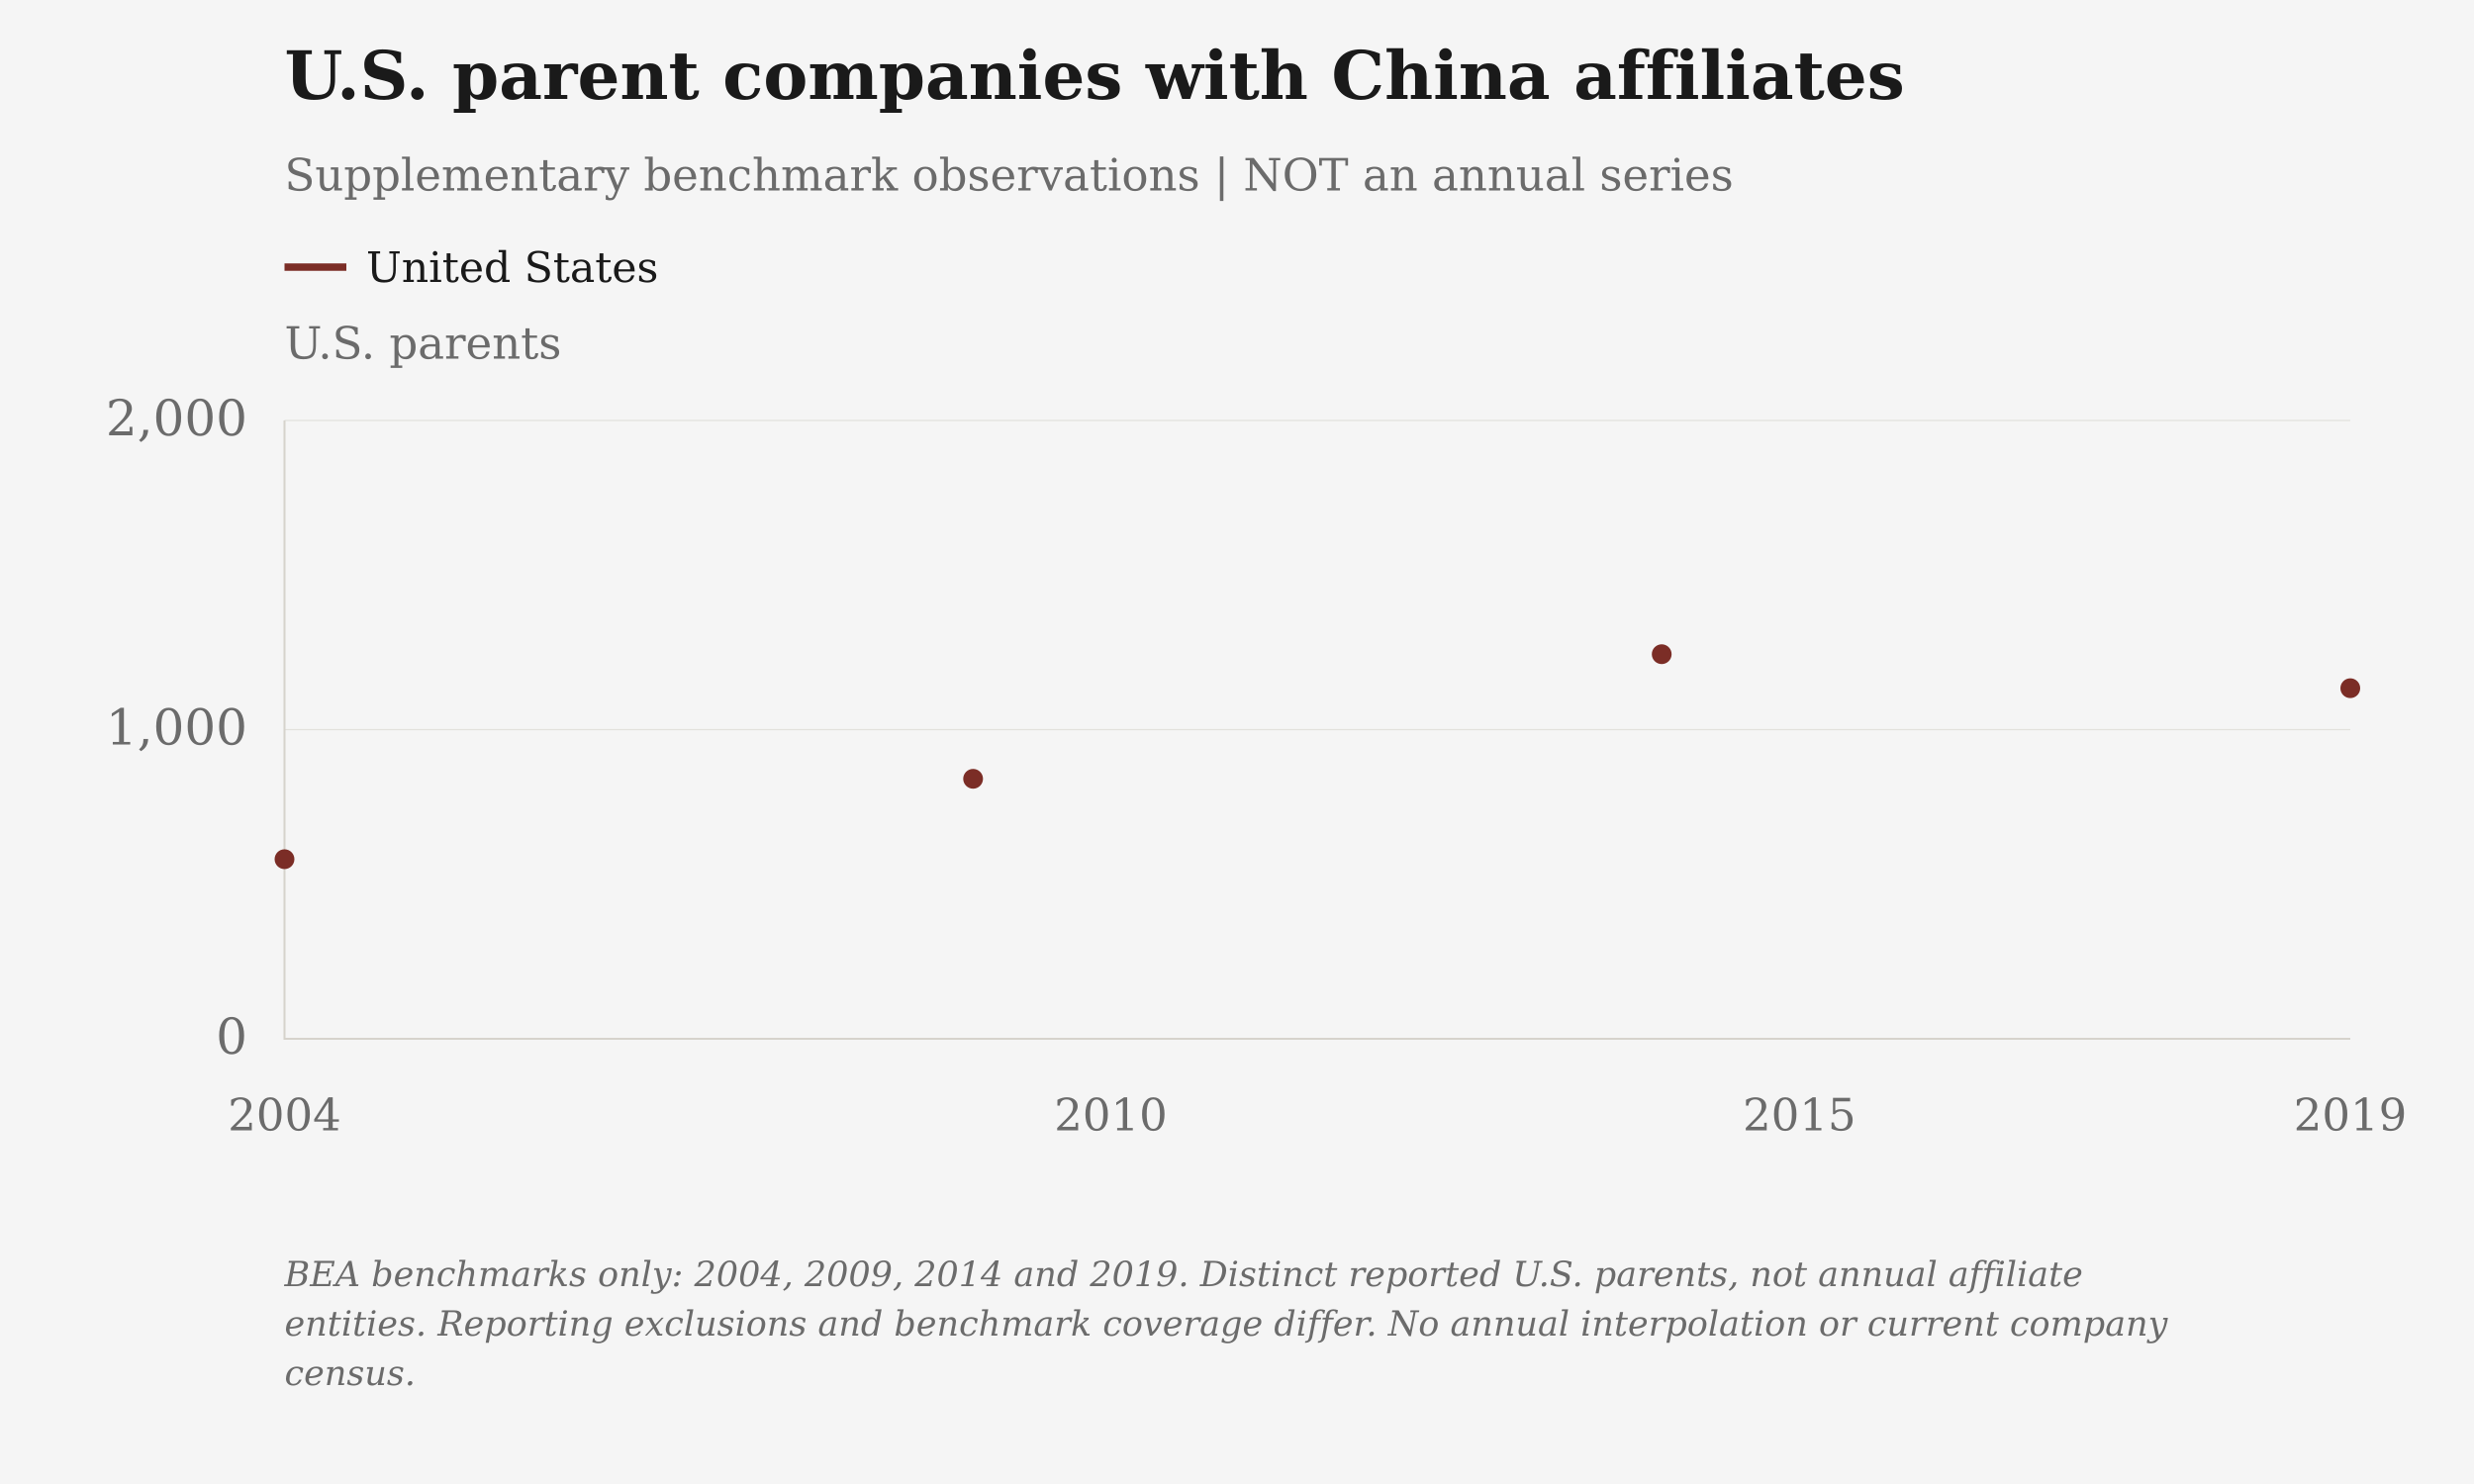
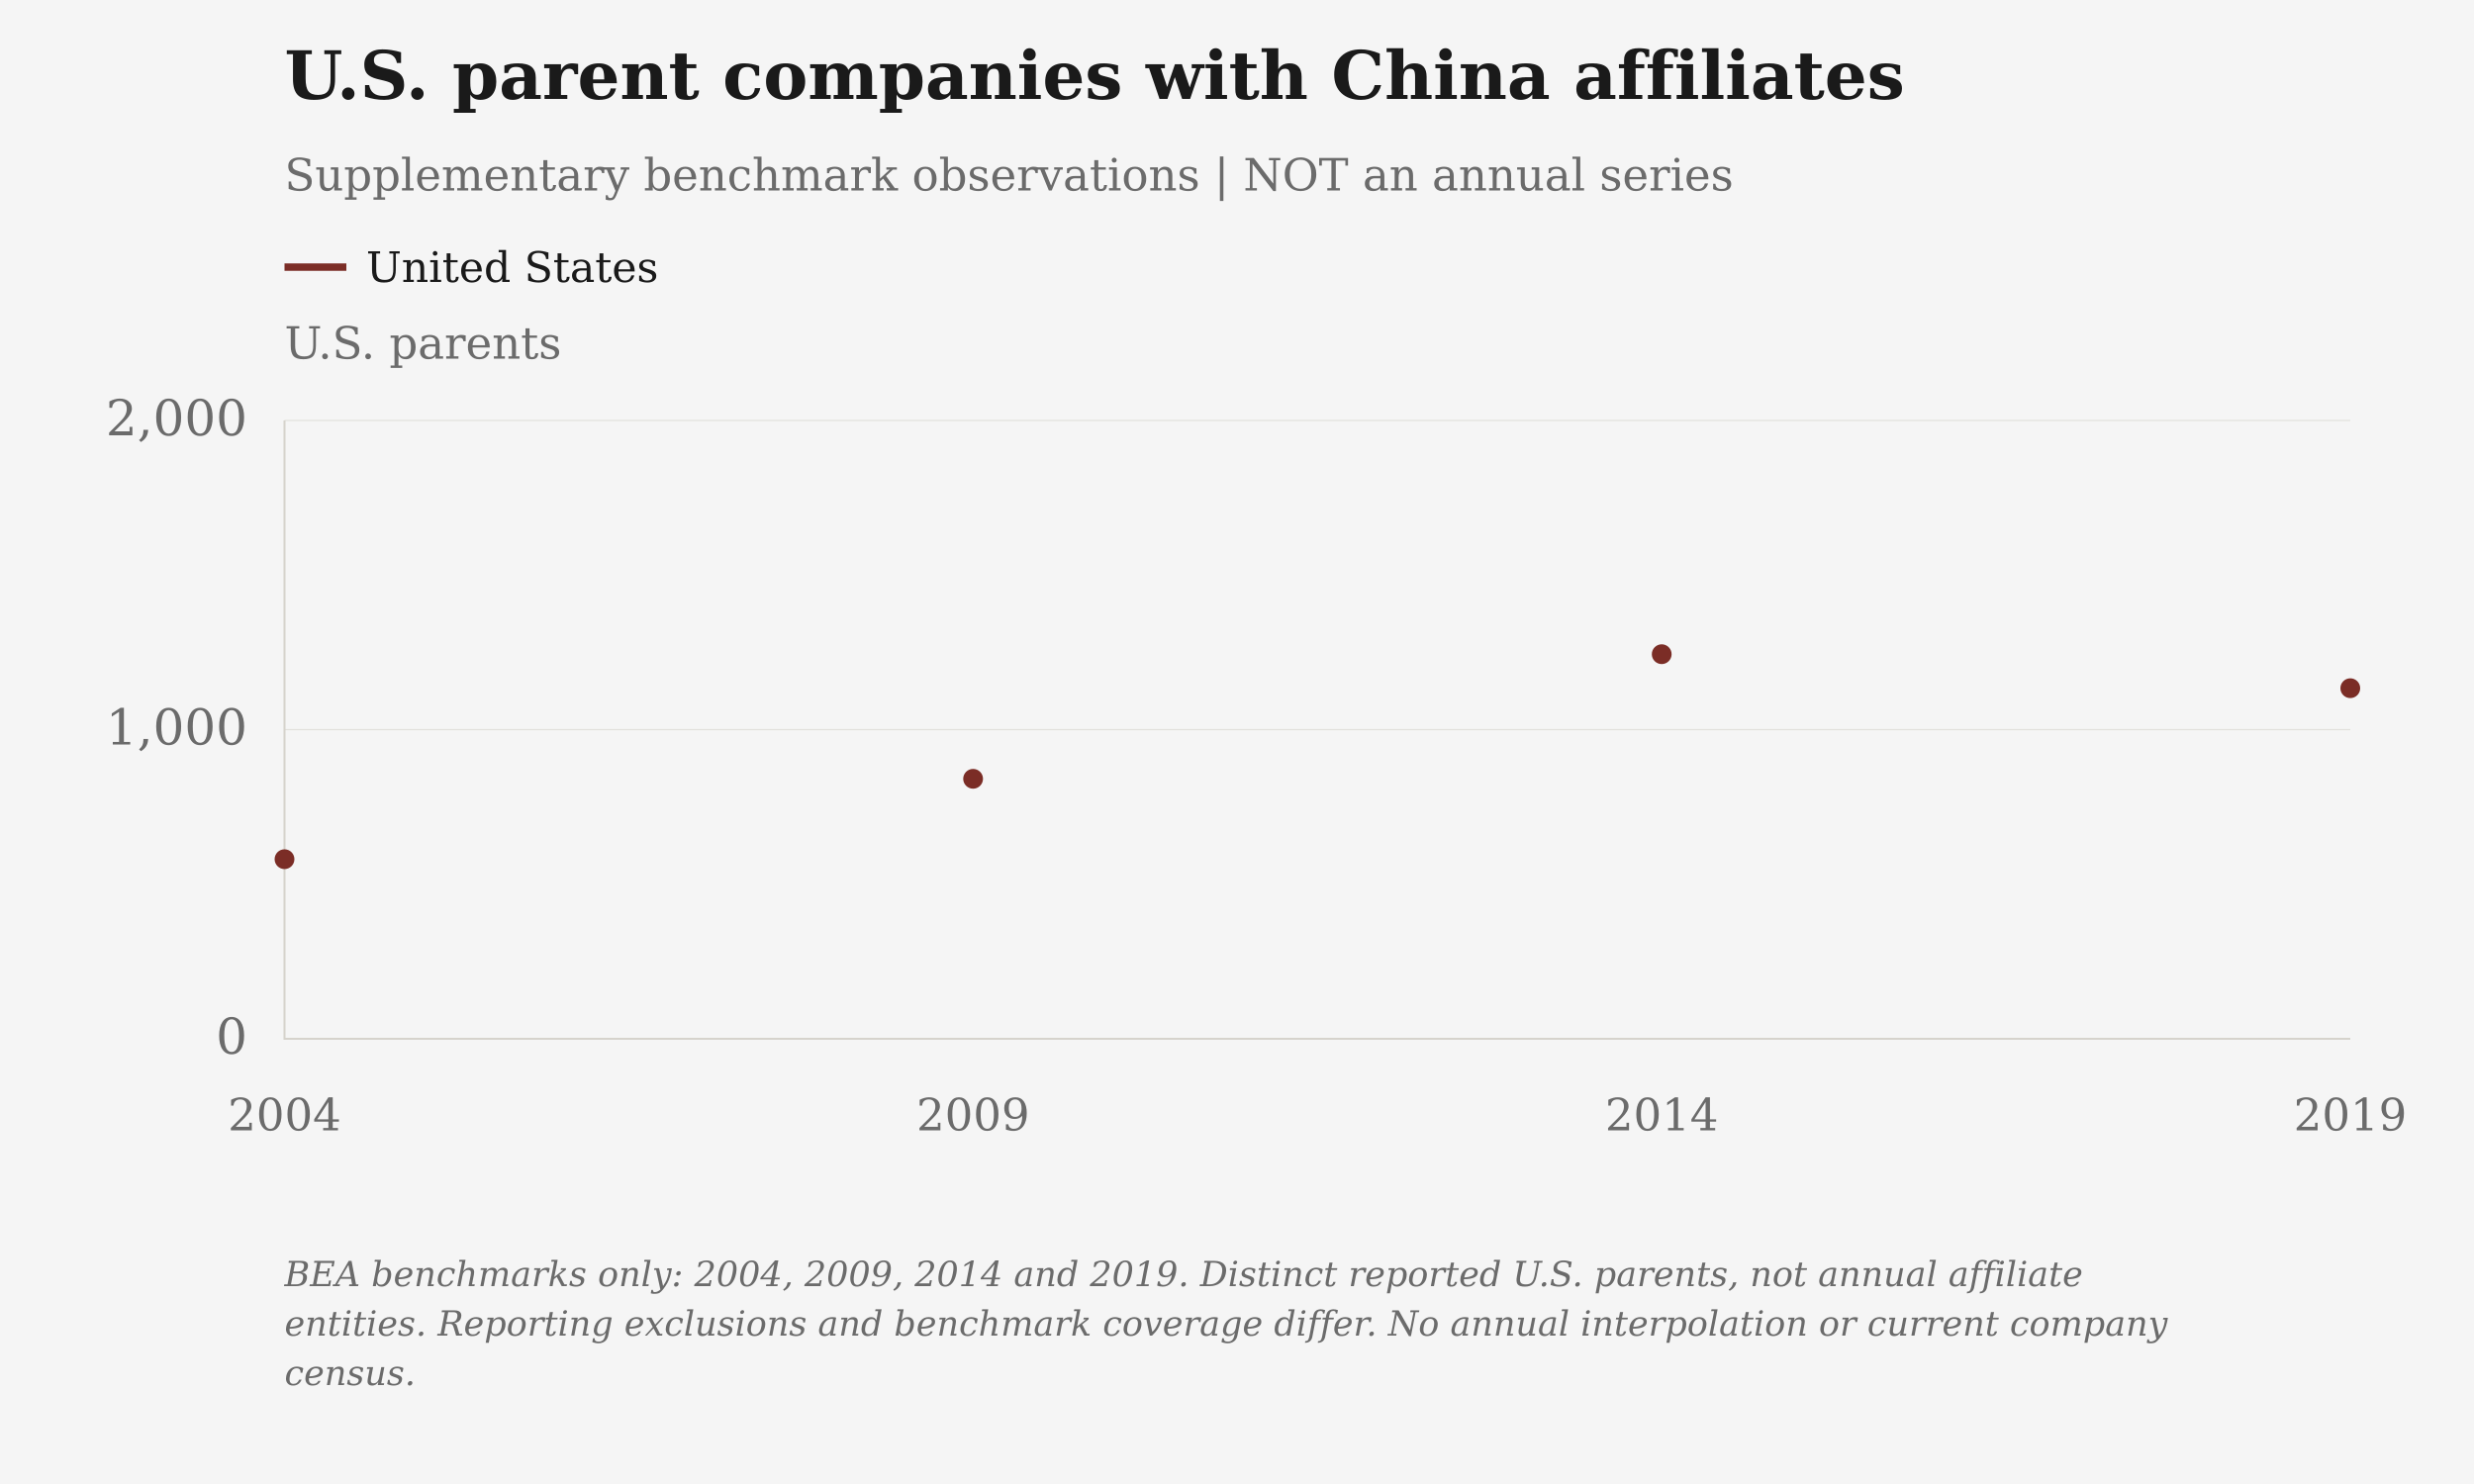
<svg xmlns="http://www.w3.org/2000/svg" viewBox="0 0 1000 600" role="img" aria-label="U.S. parent companies with China affiliates">
  <rect class="chart-background" width="1000" height="600" fill="#F5F5F5" />
  <g font-family="DejaVu Serif, Georgia, 'Times New Roman', serif" font-size="20" fill="#6B6B6B">
    <text x="115" y="40" font-size="27" font-weight="bold" fill="#1A1A1A">U.S. parent companies with China affiliates</text>
    <text x="115" y="77" font-size="18">Supplementary benchmark observations | NOT an annual series</text>
    <text class="axis-unit" x="115" y="145" font-size="18">U.S. parents</text>
    <path d="M115 108h25" stroke="#7B2D26" stroke-width="3" />
    <text class="legend-label" x="148" y="114" font-size="17" fill="#1A1A1A">United States</text>
    <path d="M115 420.00H950" stroke="#D6D3CC" stroke-opacity=".6" stroke-width=".5" />
    <text x="100" y="426.00" text-anchor="end">0</text>
    <path d="M115 295.00H950" stroke="#D6D3CC" stroke-opacity=".6" stroke-width=".5" />
    <text x="100" y="301.00" text-anchor="end">1,000</text>
    <path d="M115 170.00H950" stroke="#D6D3CC" stroke-opacity=".6" stroke-width=".5" />
    <text x="100" y="176.00" text-anchor="end">2,000</text>
    <path d="M115 170V420H950" stroke="#D6D3CC" stroke-width=".8" fill="none" />
    <text class="year-tick" x="115.00" y="457" text-anchor="middle" font-size="18">2004</text>
-     <text class="year-tick" x="449.00" y="457" text-anchor="middle" font-size="18">2010</text>
-     <text class="year-tick" x="727.33" y="457" text-anchor="middle" font-size="18">2015</text>
+     <text class="year-tick" x="393.33" y="457" text-anchor="middle" font-size="18">2009</text>
+     <text class="year-tick" x="671.67" y="457" text-anchor="middle" font-size="18">2014</text>
    <text class="year-tick" x="950.00" y="457" text-anchor="middle" font-size="18">2019</text>
    <path class="data-line" data-series-id="bea_parents:china" d="M115.00,347.38 M393.33,314.88 M671.67,264.50 M950.00,278.25" stroke="#7B2D26" stroke-width="3" fill="none" />
    <circle class="business-point" data-series-id="bea_parents:china" data-year="2004" data-value="581" cx="115.00" cy="347.38" r="4" fill="#7B2D26" />
    <circle class="business-point" data-series-id="bea_parents:china" data-year="2009" data-value="841" cx="393.33" cy="314.88" r="4" fill="#7B2D26" />
    <circle class="business-point" data-series-id="bea_parents:china" data-year="2014" data-value="1244" cx="671.67" cy="264.50" r="4" fill="#7B2D26" />
    <circle class="business-point" data-series-id="bea_parents:china" data-year="2019" data-value="1134" cx="950.00" cy="278.25" r="4" fill="#7B2D26" />
    <text class="figure-source" x="115" y="520" font-size="14" font-style="italic">BEA benchmarks only: 2004, 2009, 2014 and 2019. Distinct reported U.S. parents, not annual affiliate</text>
    <text class="figure-source" x="115" y="540" font-size="14" font-style="italic">entities. Reporting exclusions and benchmark coverage differ. No annual interpolation or current company</text>
    <text class="figure-source" x="115" y="560" font-size="14" font-style="italic">census.</text>
  </g>
</svg>
